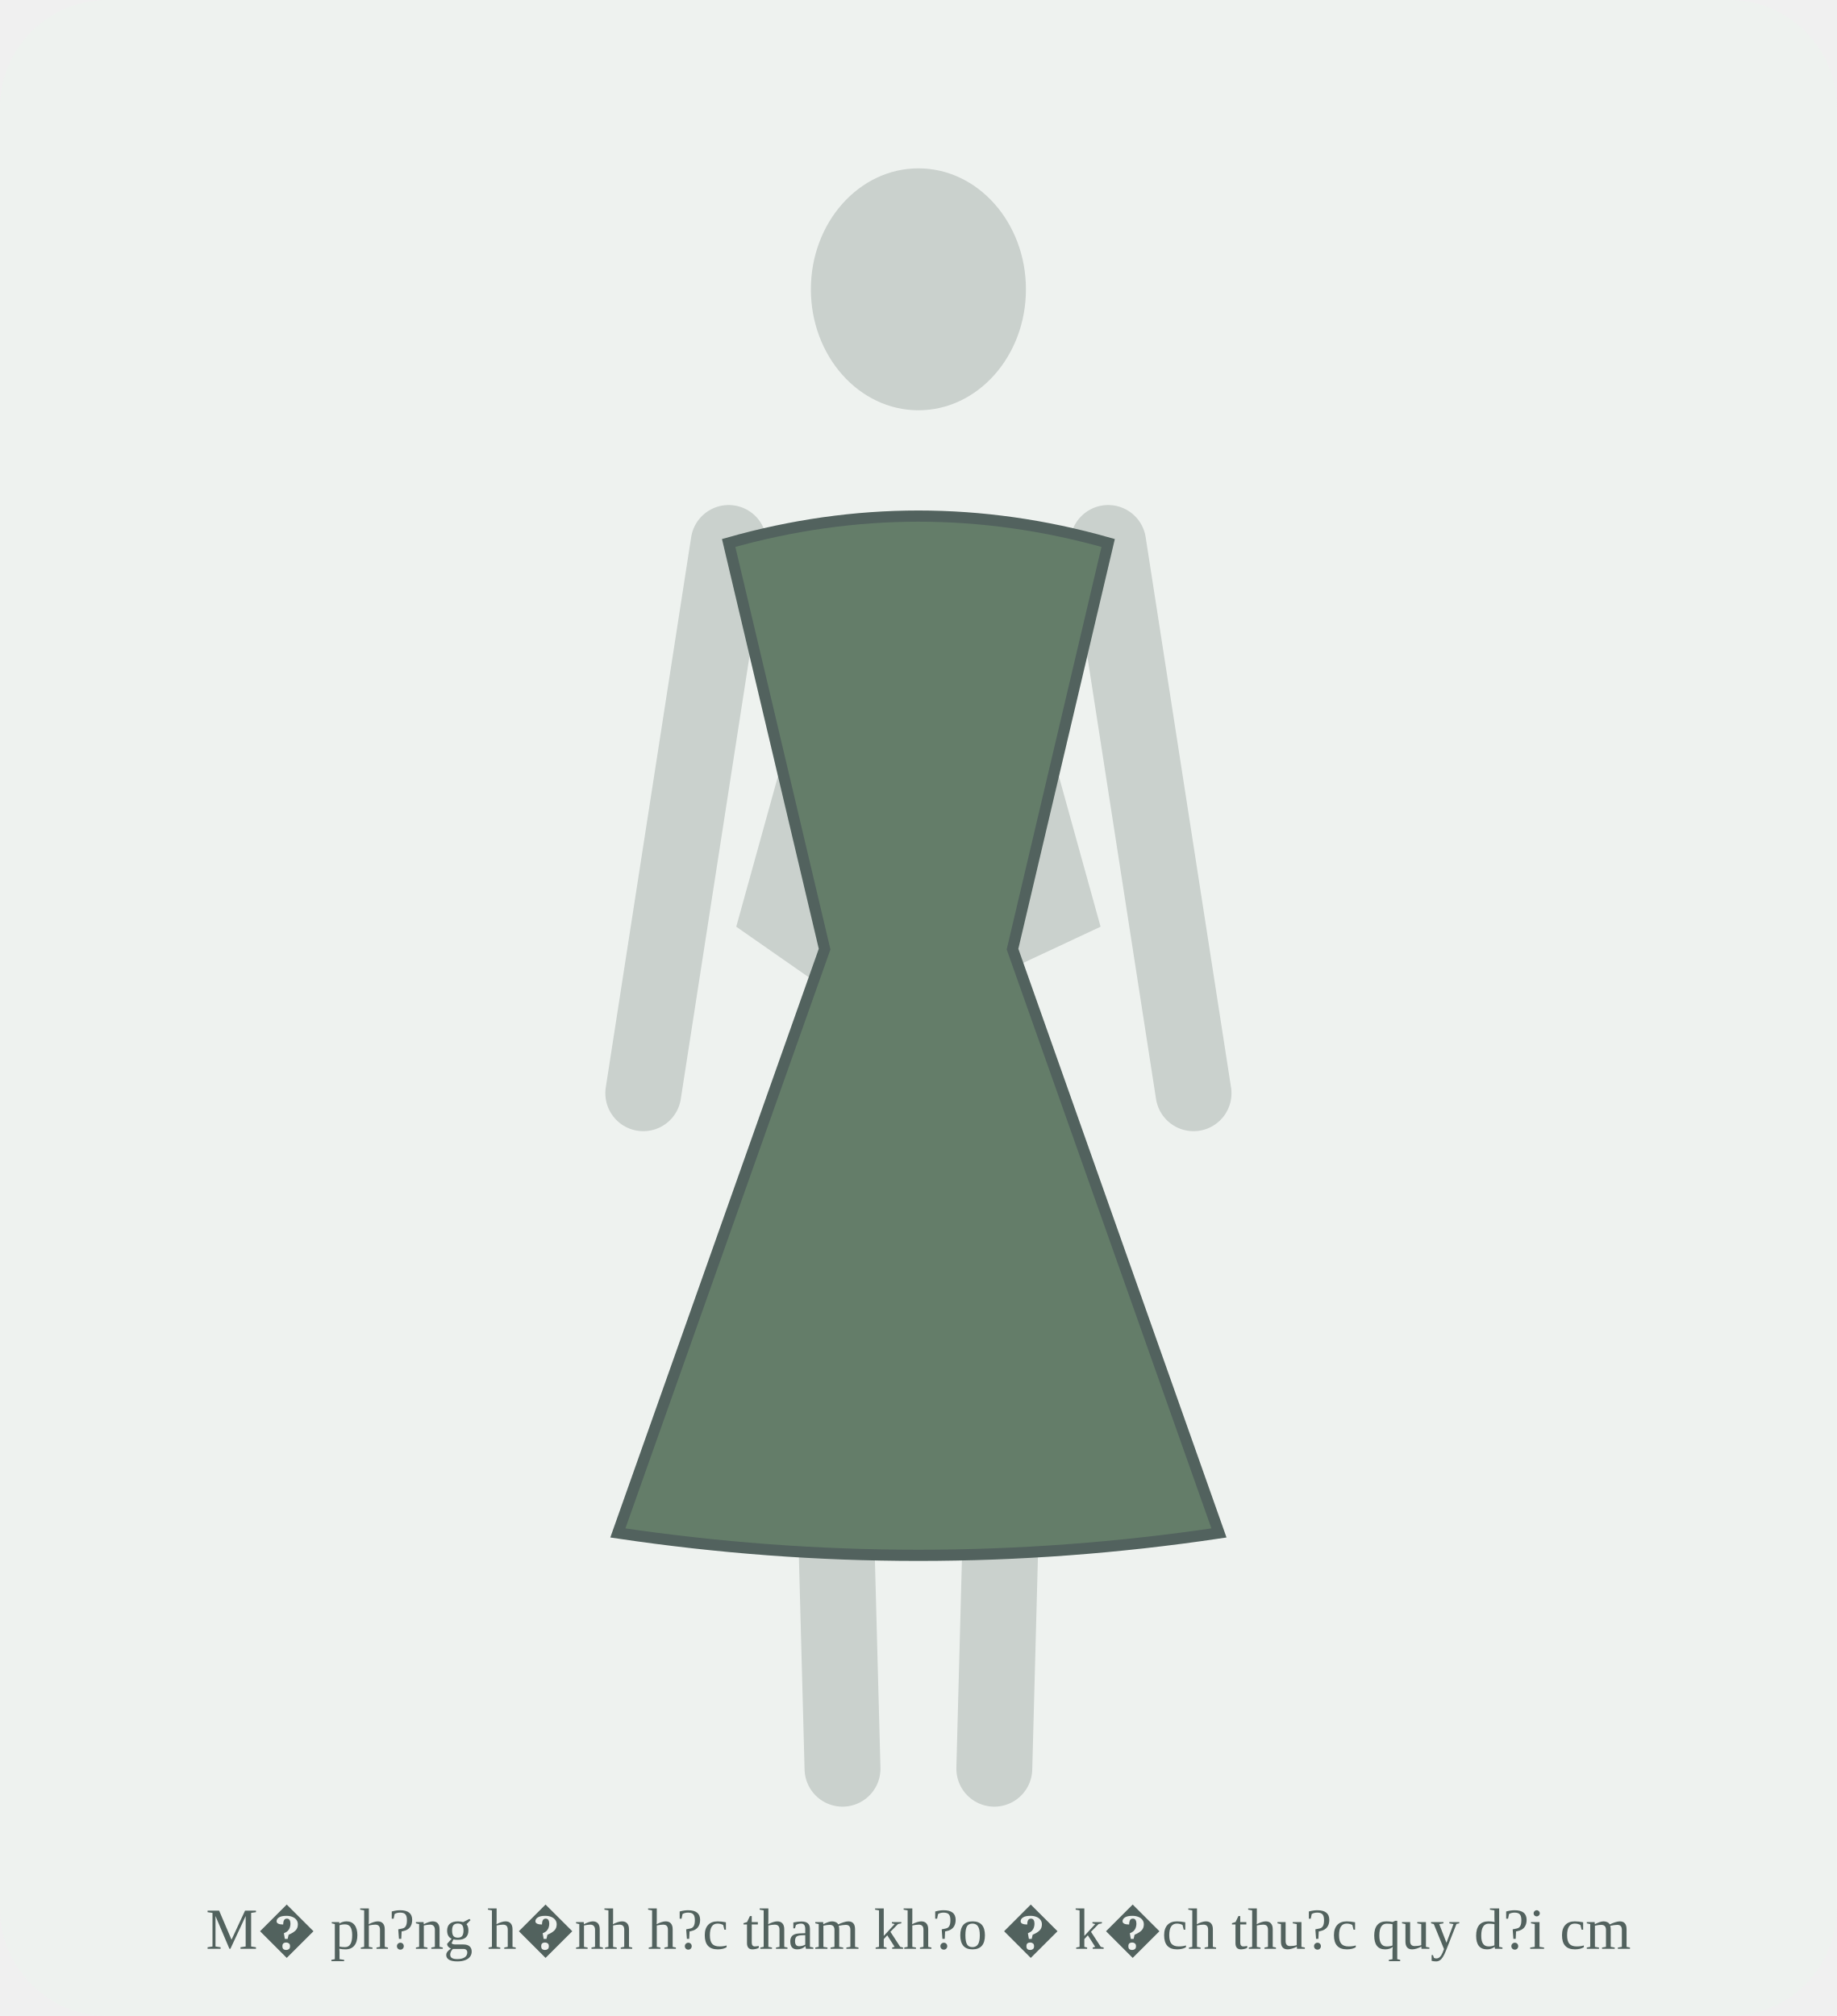
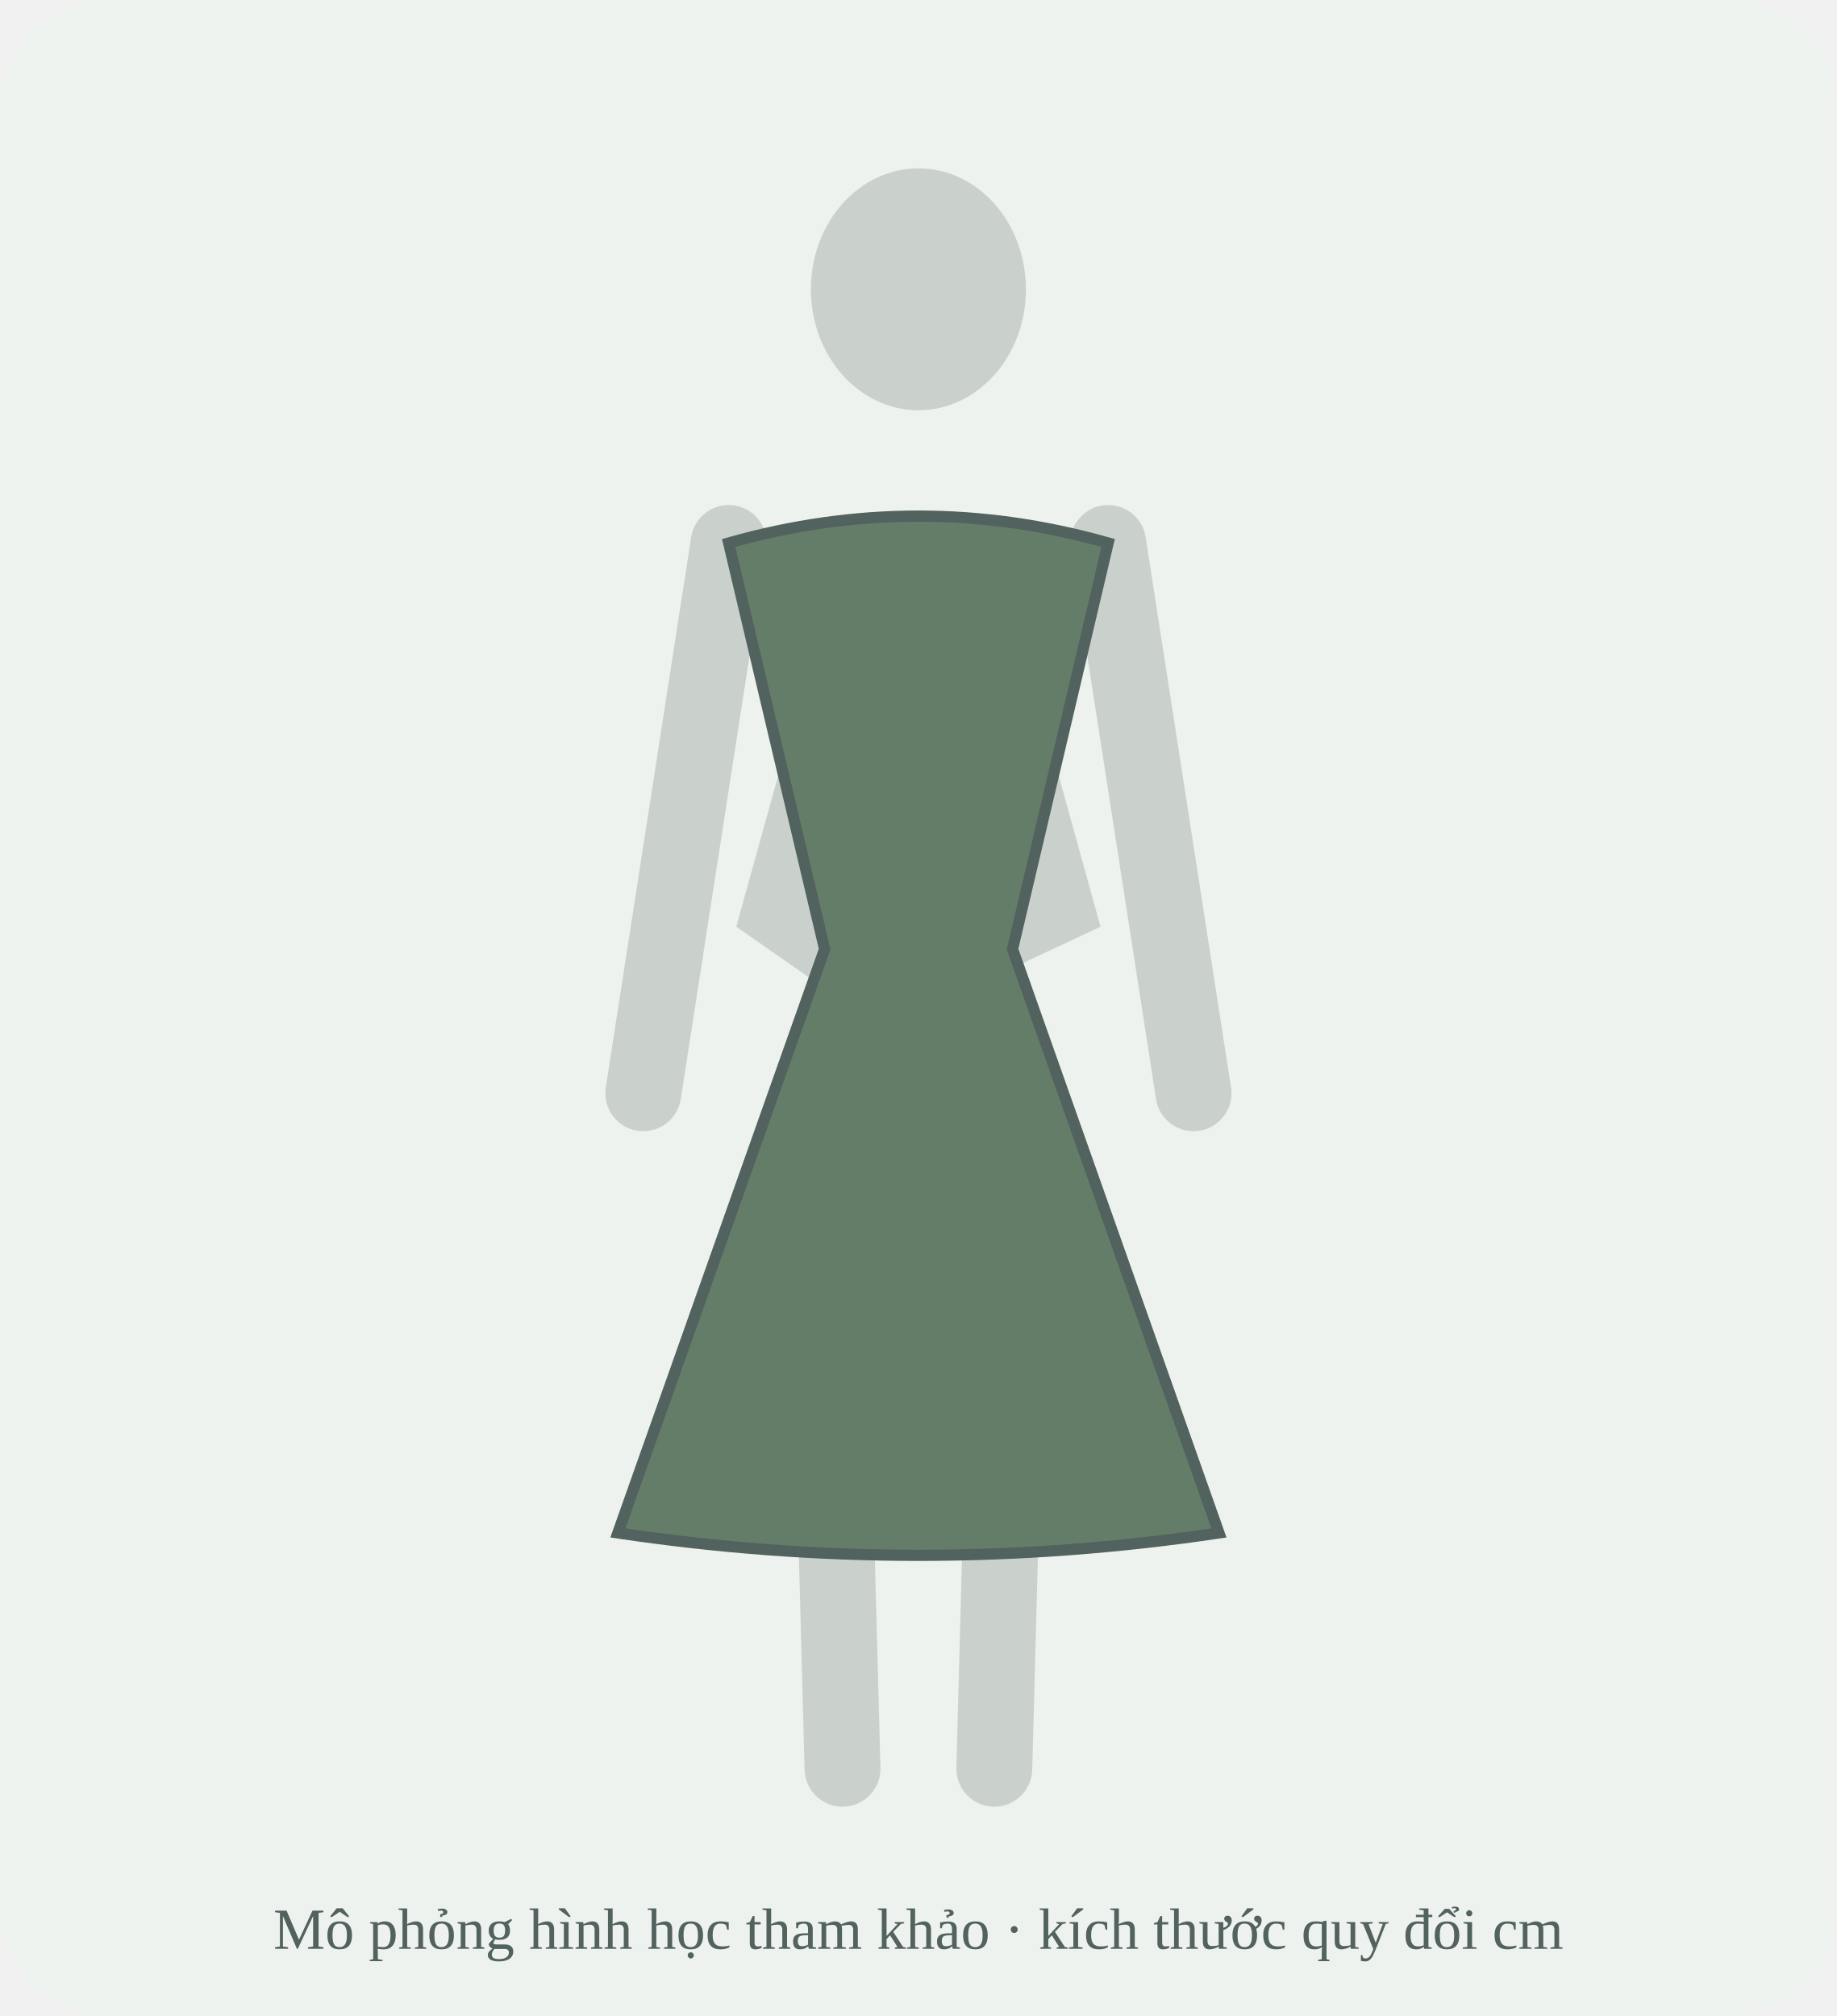
- <svg xmlns="http://www.w3.org/2000/svg" data-garment-id="tpl-dresses-1" data-garment-category="dresses" viewBox="0 0 410 450" role="img" aria-label="Ma-no-canh v� trang ph?c minh h?a theo s? do cm">
+ <svg xmlns="http://www.w3.org/2000/svg" data-garment-id="tpl-dresses-1" data-garment-category="dresses" viewBox="0 0 410 450" role="img" aria-label="Ma-nơ-canh và trang phục minh họa theo số đo cm">
  <defs>
    <pattern id="ws-stripe" width="12" height="12" patternUnits="userSpaceOnUse">
      <path d="M0 0V12" stroke="#fff" stroke-opacity=".55" stroke-width="3" />
    </pattern>
    <pattern id="ws-check" width="18" height="18" patternUnits="userSpaceOnUse">
      <path d="M0 0H18M0 0V18" stroke="#fff" stroke-opacity=".45" stroke-width="2" />
    </pattern>
    <pattern id="ws-dot" width="14" height="14" patternUnits="userSpaceOnUse">
      <circle cx="4" cy="4" r="2" fill="#fff" fill-opacity=".7" />
    </pattern>
    <pattern id="ws-wave" width="24" height="14" patternUnits="userSpaceOnUse">
      <path d="M0 7Q6 0 12 7T24 7" fill="none" stroke="#fff" stroke-opacity=".6" stroke-width="2" />
    </pattern>
  </defs>
  <rect width="410" height="450" rx="24" fill="#eef2ef" />
  <g transform="">
    <g fill="#b9c1bd" opacity=".68">
      <ellipse cx="205" cy="64.579" rx="24" ry="27" />
      <path d="M 189.16 121.2 L 162.647 121.2 L 166.882 130.958 L 173.659 173.243 L 164.341 206.855 L 197 229.624 L 191 394.8 L 180 394.8 L 197 229.624 L 245.659 206.855 L 236.341 173.243 L 243.118 130.958 L 247.353 121.2 L 220.84 121.2 Z" />
      <path d="M 162.647 121.2 L 143.588 244.024 M 247.353 121.2 L 266.412 244.024 M 200 229.624 L 185.941 315.515 L 188.059 394.8 M 210 229.624 L 224.059 315.515 L 221.941 394.8" fill="none" stroke="#b9c1bd" stroke-width="16.941" stroke-linecap="round" stroke-linejoin="round" />
    </g>
  </g>
  <g transform="">
    <g>
      <path data-garment="tpl-dresses-1" data-region="main" d="M 162.647 121.2 Q 205 109.2 247.353 121.2 L 226.006 211.855 L 272.087 342.175 Q 205 352.175 137.913 342.175 L 184.062 211.855 Z" fill="#647d69" stroke="#52625e" stroke-width="2.5" vector-effect="non-scaling-stroke" />
    </g>
  </g>
-   <text x="205" y="435" text-anchor="middle" fill="#52625e" font-size="13">M� ph?ng h�nh h?c tham kh?o � k�ch thu?c quy d?i cm</text>
+   <text x="205" y="435" text-anchor="middle" fill="#52625e" font-size="13">Mô phỏng hình học tham khảo · kích thước quy đổi cm</text>
</svg>
